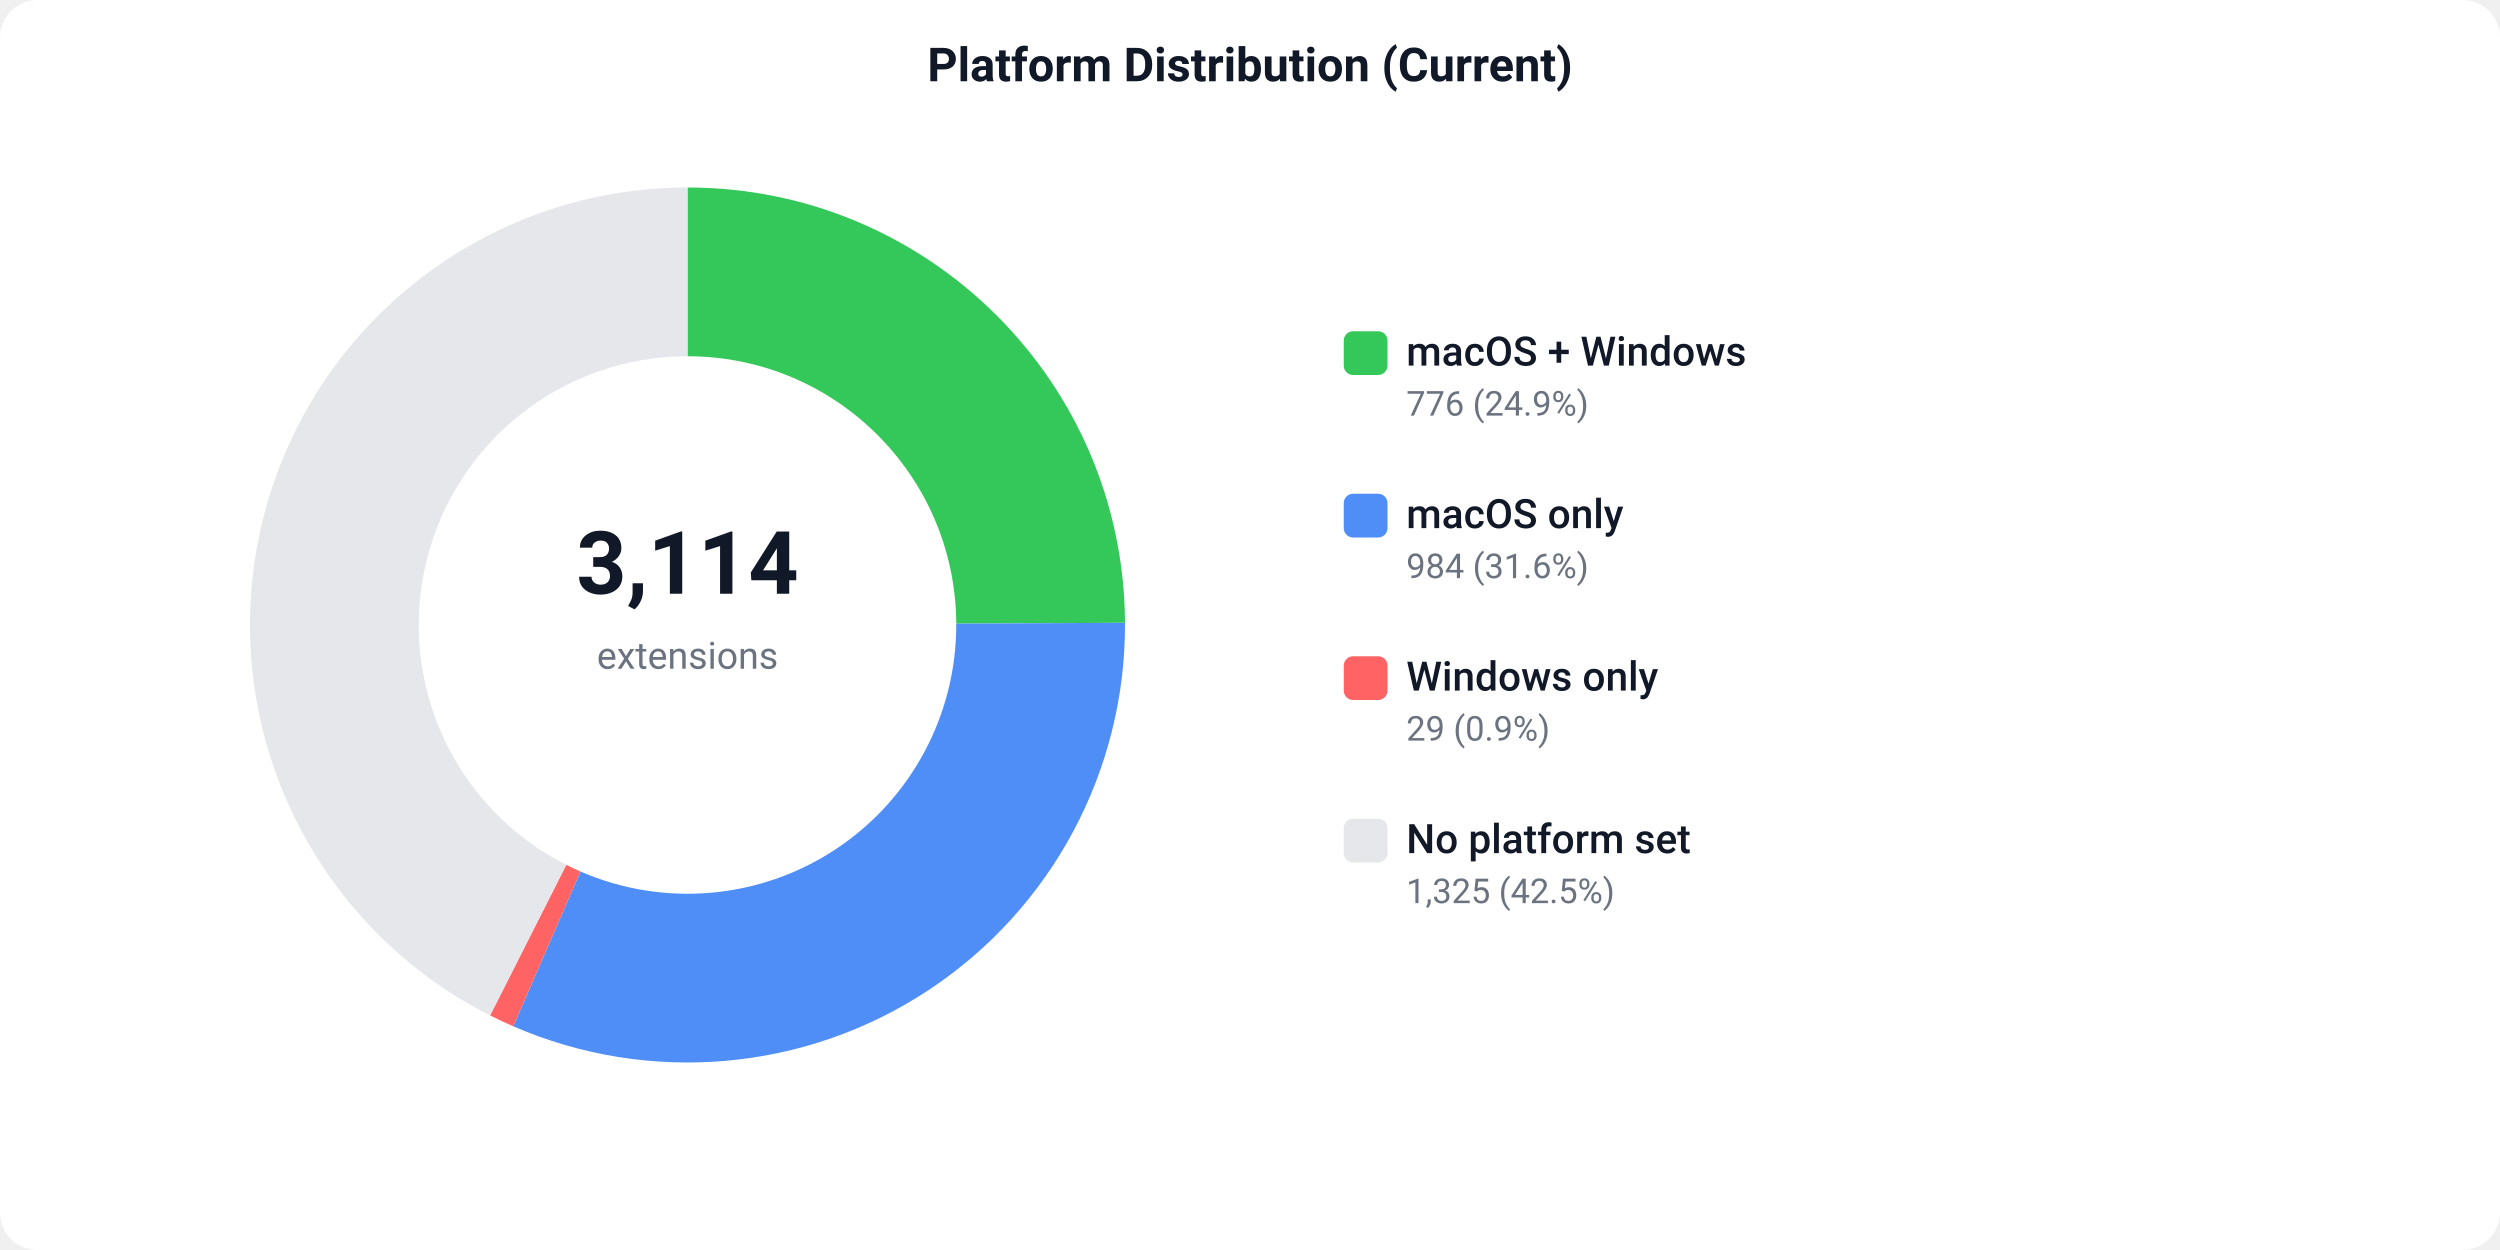
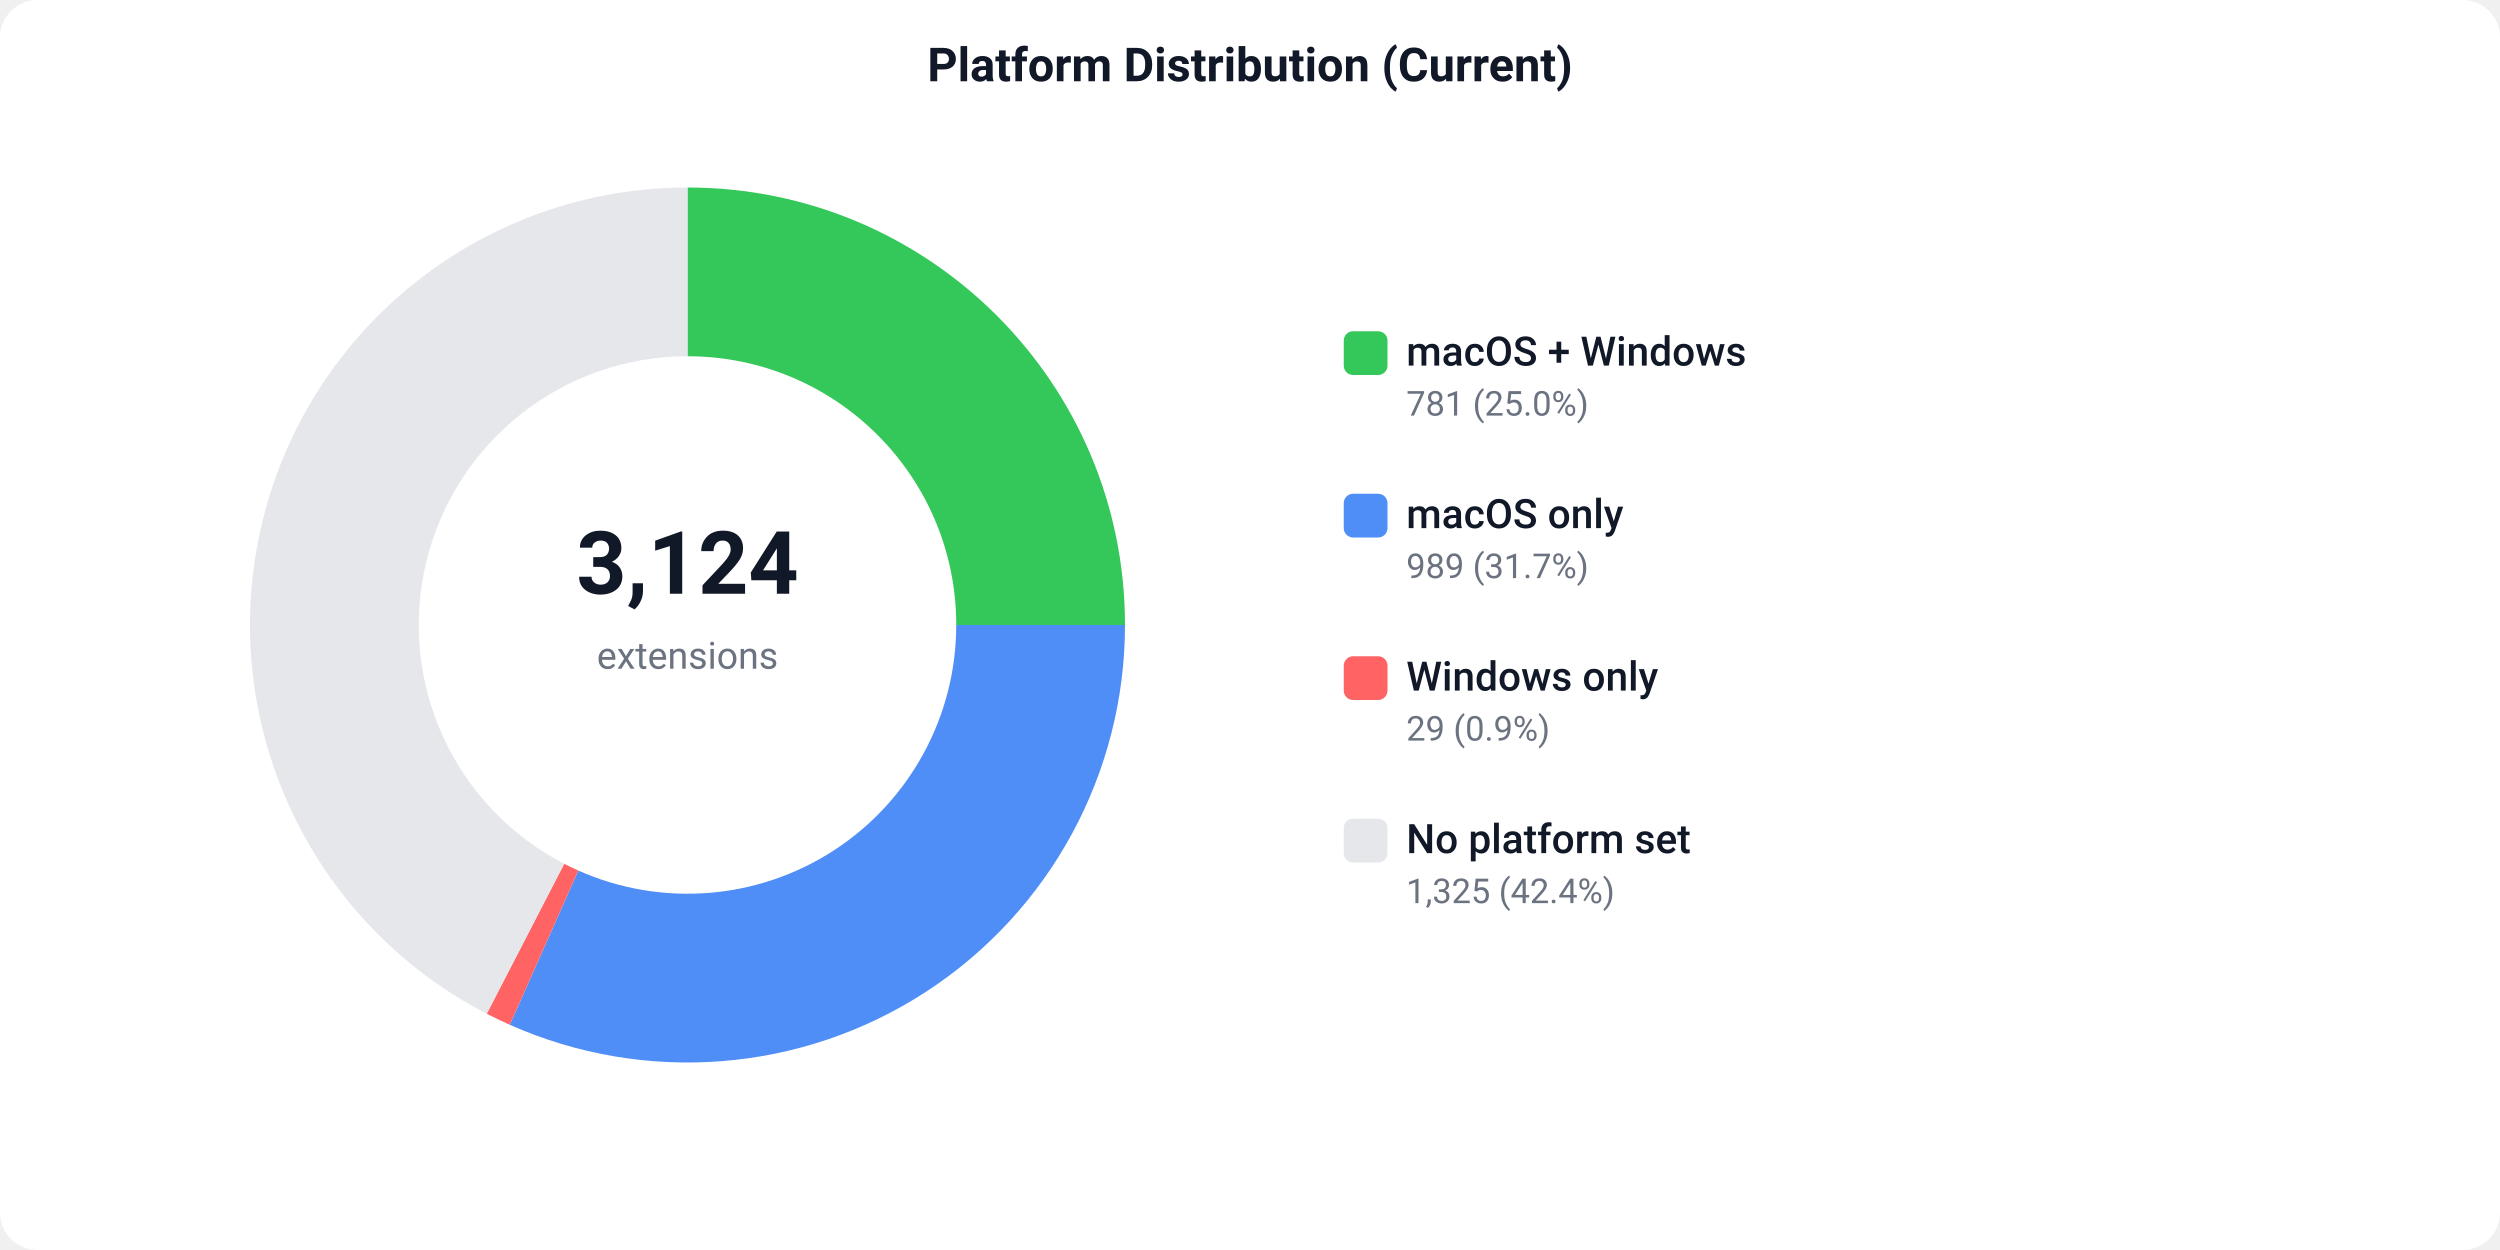
<svg xmlns="http://www.w3.org/2000/svg" width="800" height="400" viewBox="0 0 800 400">
  <defs>
    <style>text { font-family: -apple-system, BlinkMacSystemFont, 'Segoe UI', Roboto, sans-serif; }</style>
  </defs>
  <rect width="800" height="400" fill="#ffffff" rx="12" />
  <text x="400" y="26" text-anchor="middle" font-size="15" font-weight="600" fill="#111827">Platform Distribution (Current)</text>
-   <path d="M 220.00 60.00 A 140 140 0 0 1 360.00 199.29 L 306.00 199.57 A 86 86 0 0 0 220.00 114.00 Z" fill="#34C759" />
-   <path d="M 360.00 199.29 A 140 140 0 0 1 164.25 328.42 L 185.75 278.89 A 86 86 0 0 0 306.00 199.57 Z" fill="#4F8EF7" />
-   <path d="M 164.25 328.42 A 140 140 0 0 1 156.83 324.94 L 181.20 276.75 A 86 86 0 0 0 185.75 278.89 Z" fill="#FF6363" />
-   <path d="M 156.83 324.94 A 140 140 0 0 1 220.00 60.00 L 220.00 114.00 A 86 86 0 0 0 181.20 276.75 Z" fill="#e5e7eb" />
-   <text x="220" y="190" text-anchor="middle" font-size="28" font-weight="700" fill="#111827">3,114</text>
+   <path d="M 220.00 60.00 A 140 140 0 0 1 360.00 200.00 L 306.00 200.00 A 86 86 0 0 0 220.00 114.00 Z" fill="#34C759" />
+   <path d="M 360.00 200.00 A 140 140 0 0 1 163.13 327.93 L 185.06 278.58 A 86 86 0 0 0 306.00 200.00 Z" fill="#4F8EF7" />
+   <path d="M 163.13 327.93 A 140 140 0 0 1 155.76 324.39 L 180.54 276.41 A 86 86 0 0 0 185.06 278.58 Z" fill="#FF6363" />
+   <path d="M 155.76 324.39 A 140 140 0 0 1 220.00 60.00 L 220.00 114.00 A 86 86 0 0 0 180.54 276.41 Z" fill="#e5e7eb" />
+   <text x="220" y="190" text-anchor="middle" font-size="28" font-weight="700" fill="#111827">3,124</text>
  <text x="220" y="214" text-anchor="middle" font-size="12" fill="#6b7280">extensions</text>
  <rect x="430" y="106" width="14" height="14" fill="#34C759" rx="3" />
  <text x="450" y="117" font-size="13" font-weight="500" fill="#111827">macOS + Windows</text>
-   <text x="450" y="133" font-size="11" fill="#6b7280">776 (24.9%)</text>
+   <text x="450" y="133" font-size="11" fill="#6b7280">781 (25.0%)</text>
  <rect x="430" y="158" width="14" height="14" fill="#4F8EF7" rx="3" />
  <text x="450" y="169" font-size="13" font-weight="500" fill="#111827">macOS only</text>
-   <text x="450" y="185" font-size="11" fill="#6b7280">984 (31.6%)</text>
+   <text x="450" y="185" font-size="11" fill="#6b7280">989 (31.7%)</text>
  <rect x="430" y="210" width="14" height="14" fill="#FF6363" rx="3" />
  <text x="450" y="221" font-size="13" font-weight="500" fill="#111827">Windows only</text>
  <text x="450" y="237" font-size="11" fill="#6b7280">29 (0.9%)</text>
  <rect x="430" y="262" width="14" height="14" fill="#e5e7eb" rx="3" />
  <text x="450" y="273" font-size="13" font-weight="500" fill="#111827">No platform set</text>
-   <text x="450" y="289" font-size="11" fill="#6b7280">1,325 (42.5%)</text>
+   <text x="450" y="289" font-size="11" fill="#6b7280">1,325 (42.4%)</text>
</svg>
